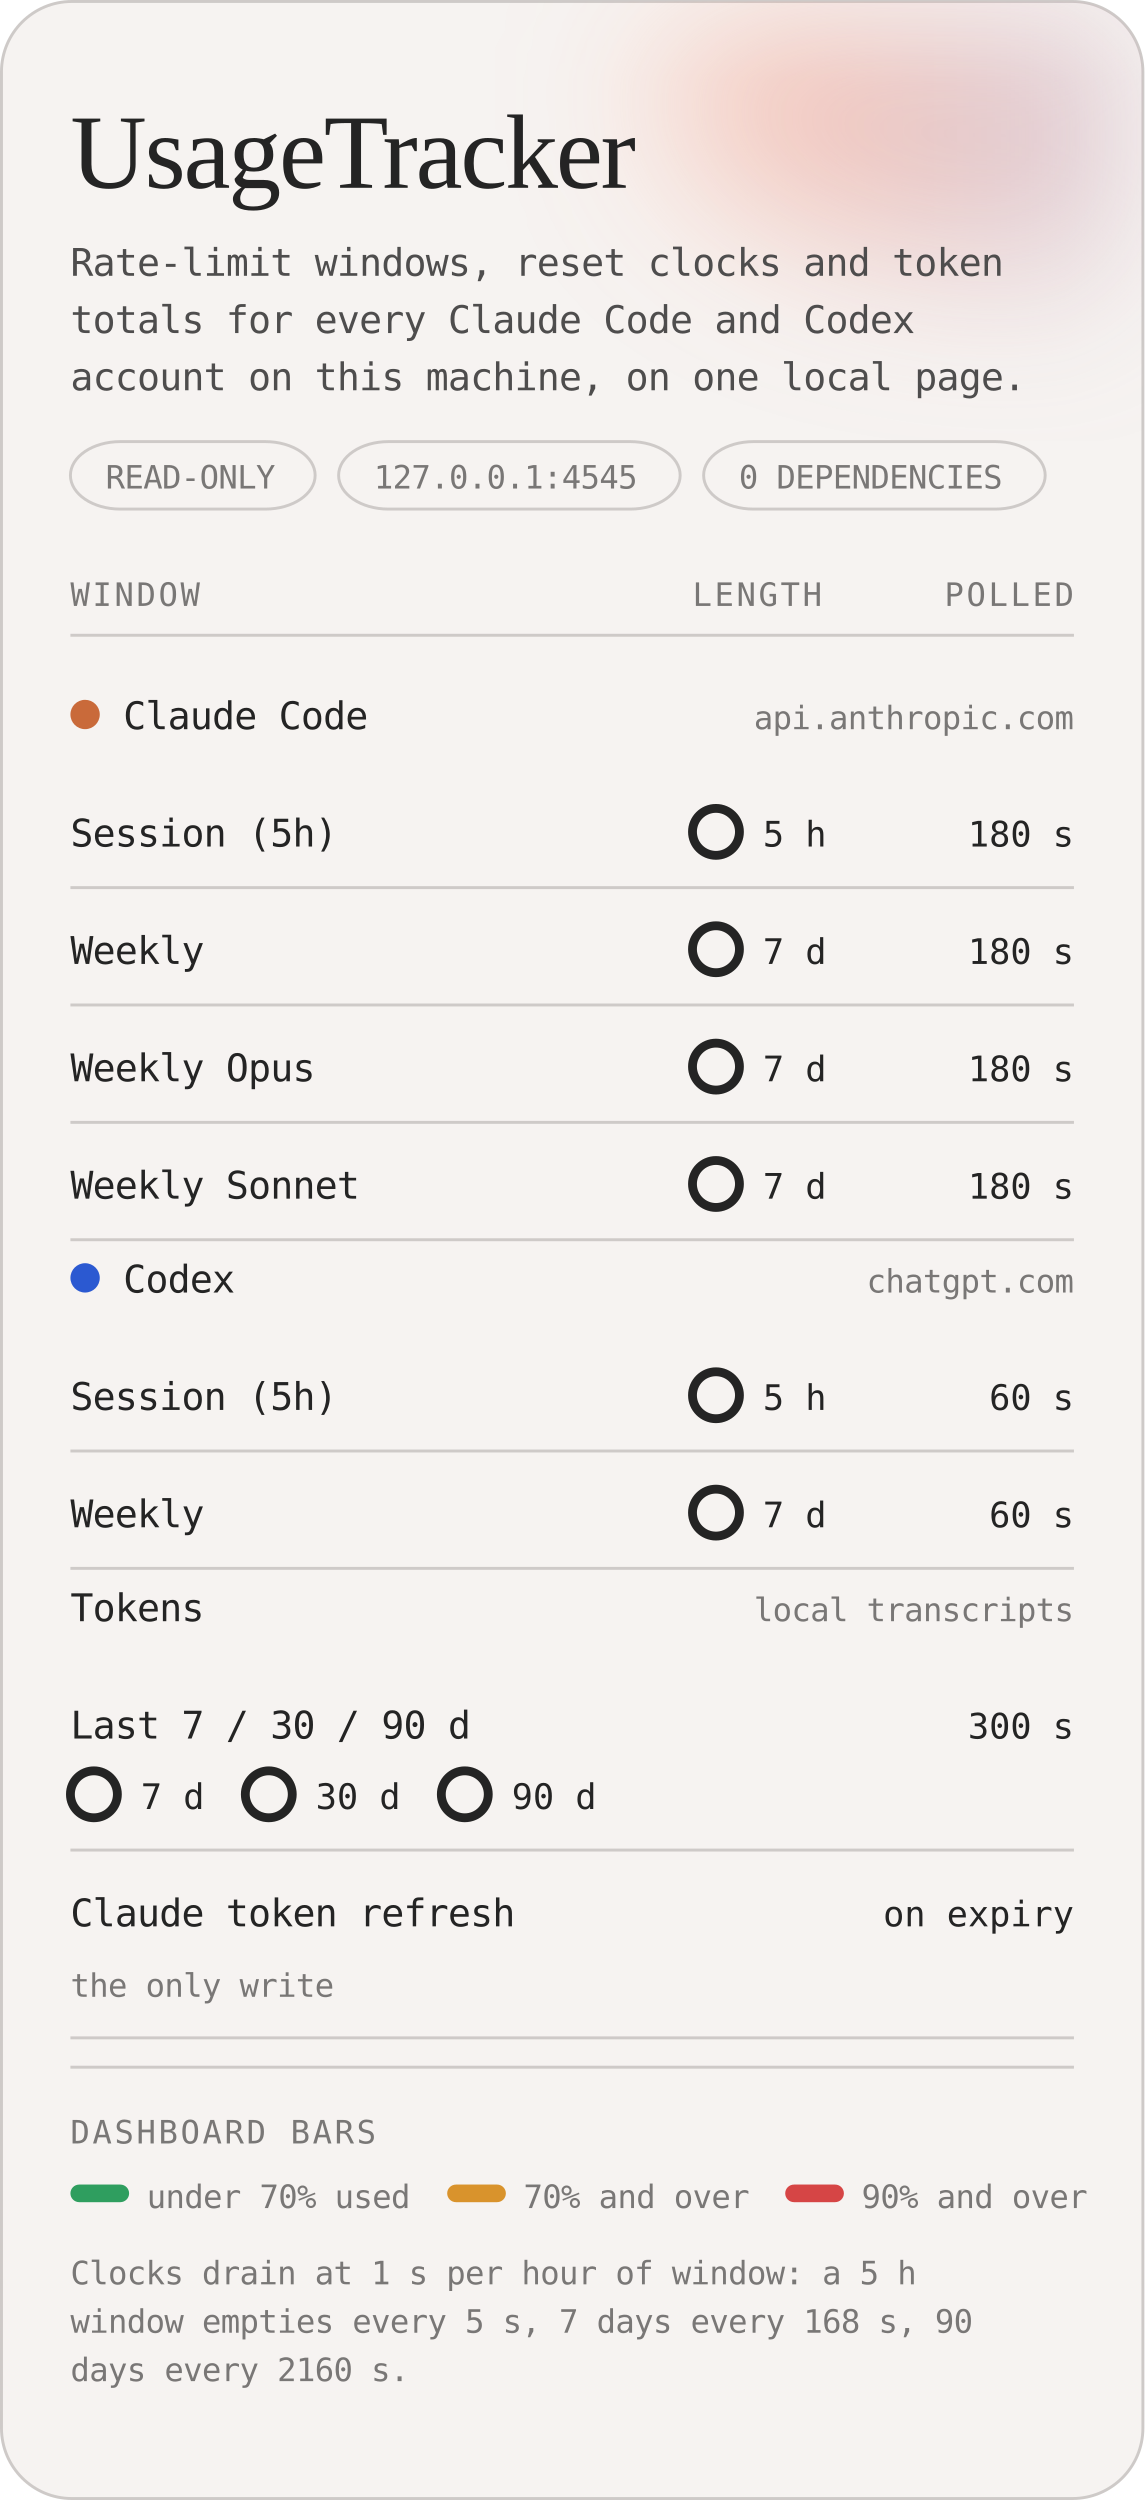
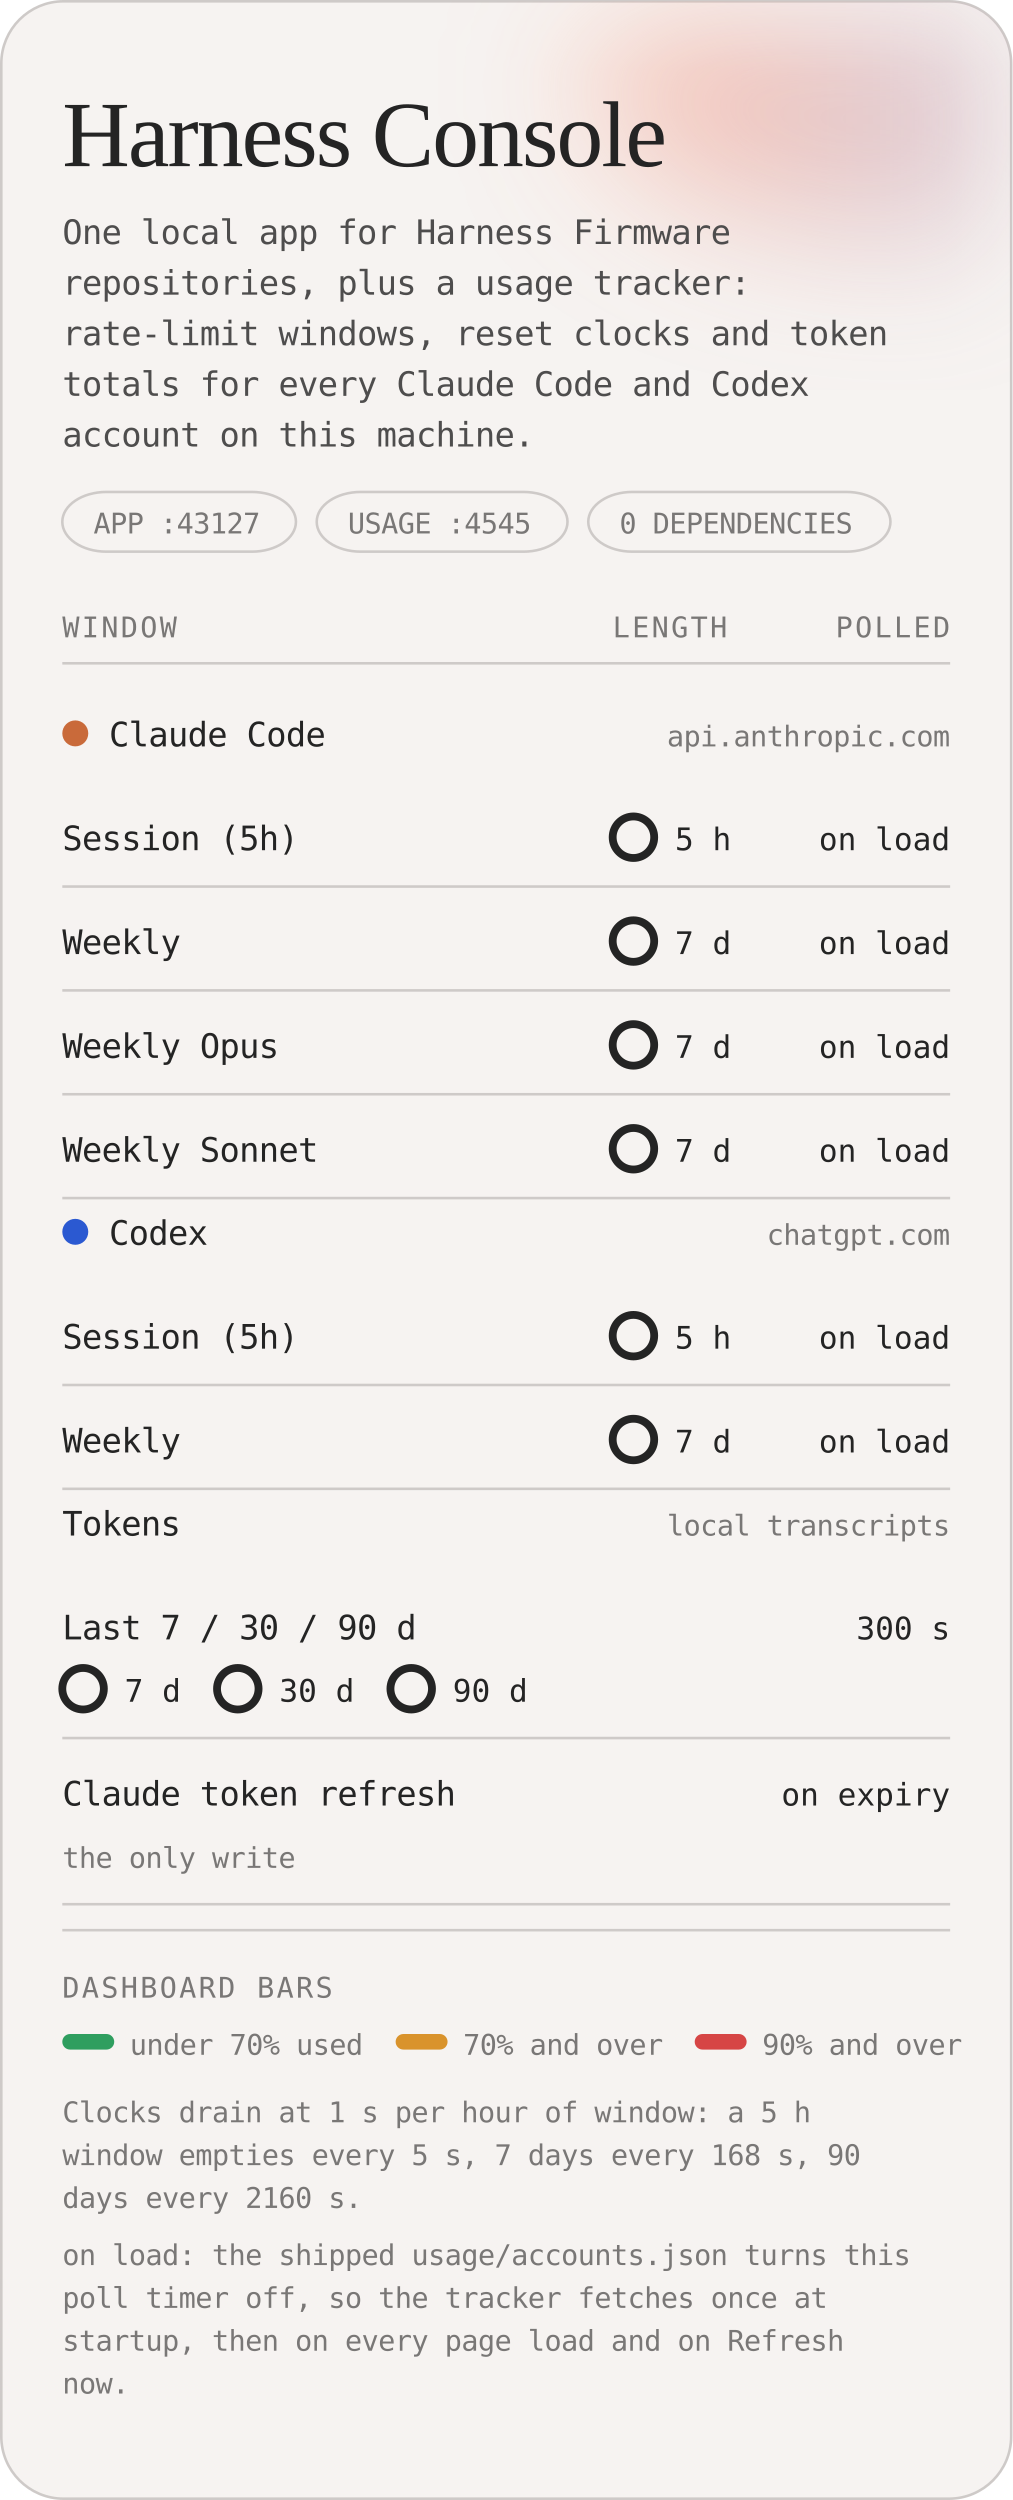
- <svg xmlns="http://www.w3.org/2000/svg" viewBox="0 0 390 852" width="390" height="852" role="img" aria-label="UsageTracker schedule board: 4 Claude Code rate-limit windows polled every 180 seconds, 2 Codex windows polled every 60 seconds, token totals over 7, 30 and 90 days rescanned every 300 seconds, and one write, the Claude token refresh.">
+ <svg xmlns="http://www.w3.org/2000/svg" viewBox="0 0 390 963" width="390" height="963" role="img" aria-label="Harness Console: the app on port 43127, the usage tracker on port 4545. Usage tracker schedule board: 4 Claude Code rate-limit windows fetched at startup, on page load and on Refresh now (poll timer off), 2 Codex windows fetched at startup, on page load and on Refresh now (poll timer off), token totals over 7, 30 and 90 days rescanned every 300 seconds, and one write, the Claude token refresh.">
  <style>
.ttl{font-family:'Untitled Serif',ui-serif,Georgia,Cambria,'Times New Roman',Times,serif;font-weight:400;fill:#242424;letter-spacing:-0.02em}
.lbl{font-family:'ABC Diatype Mono','JetBrains Mono','IBM Plex Mono',ui-monospace,'Cascadia Mono',Menlo,Consolas,monospace;fill:#242424;letter-spacing:-0.02em}
.bdy{font-family:'ABC Diatype Mono','JetBrains Mono','IBM Plex Mono',ui-monospace,'Cascadia Mono',Menlo,Consolas,monospace;fill:#4e4d4d;letter-spacing:-0.02em}
.mut{font-family:'ABC Diatype Mono','JetBrains Mono','IBM Plex Mono',ui-monospace,'Cascadia Mono',Menlo,Consolas,monospace;fill:#797776;letter-spacing:-0.02em}
.hd{font-family:'ABC Diatype Mono','JetBrains Mono','IBM Plex Mono',ui-monospace,'Cascadia Mono',Menlo,Consolas,monospace;fill:#797776;letter-spacing:0.08em}
.num{font-family:'ABC Diatype Mono','JetBrains Mono','IBM Plex Mono',ui-monospace,'Cascadia Mono',Menlo,Consolas,monospace;fill:#242424;font-variant-numeric:tabular-nums}
.rule{stroke:#cecac8;stroke-width:1}
.card{fill:#f6f3f1;stroke:#cecac8;stroke-width:1}
.pill{fill:none;stroke:#cecac8;stroke-width:1}
.face{fill:none;stroke:#e6e1dd;stroke-width:3}
.hand{fill:none;stroke:#242424;stroke-width:3;stroke-dasharray:50.27;stroke-dashoffset:0;animation-name:drain;animation-timing-function:linear;animation-iteration-count:infinite}
@keyframes drain{from{stroke-dashoffset:0}to{stroke-dashoffset:50.27}}
@media (prefers-reduced-motion:reduce){*{animation:none!important}.hand{stroke-dashoffset:0}}</style>
  <defs>
    <filter id="w" x="-50%" y="-50%" width="200%" height="200%">
      <feGaussianBlur stdDeviation="28" />
    </filter>
    <linearGradient id="g" x1="0" x2="1">
      <stop offset="0" stop-color="#ff9473" stop-opacity="0.55" />
      <stop offset="1" stop-color="#a0b5eb" stop-opacity="0.55" />
    </linearGradient>
    <clipPath id="c">
-       <rect x="0.5" y="0.5" width="389" height="851" rx="24" />
+       <rect x="0.5" y="0.5" width="389" height="962" rx="24" />
    </clipPath>
  </defs>
-   <rect x="0.5" y="0.5" width="389" height="851" rx="24" class="card" />
+   <rect x="0.5" y="0.5" width="389" height="962" rx="24" class="card" />
  <g clip-path="url(#c)">
    <ellipse cx="350" cy="30" rx="120" ry="60" fill="url(#g)" filter="url(#w)" />
  </g>
-   <text x="24" y="64" class="ttl" font-size="36">UsageTracker</text>
-   <text x="24" y="94" class="bdy" font-size="13">Rate-limit windows, reset clocks and token</text>
-   <text x="24" y="113.5" class="bdy" font-size="13">totals for every Claude Code and Codex</text>
-   <text x="24" y="133" class="bdy" font-size="13">account on this machine, on one local page.</text>
-   <rect x="24" y="150.5" width="83.4" height="23" rx="17" class="pill" />
-   <text x="36" y="166.5" class="mut" font-size="11">READ-ONLY</text>
-   <rect x="115.4" y="150.5" width="116.4" height="23" rx="17" class="pill" />
-   <text x="127.4" y="166.5" class="mut" font-size="11">127.0.0.1:4545</text>
-   <rect x="239.8" y="150.5" width="116.4" height="23" rx="17" class="pill" />
-   <text x="251.8" y="166.5" class="mut" font-size="11">0 DEPENDENCIES</text>
-   <text x="24" y="206.5" text-anchor="start" class="hd" font-size="11">WINDOW</text>
-   <text x="236" y="206.5" text-anchor="start" class="hd" font-size="11">LENGTH</text>
-   <text x="366" y="206.5" text-anchor="end" class="hd" font-size="11">POLLED</text>
-   <line x1="24" x2="366" y1="216.5" y2="216.5" class="rule" />
-   <circle cx="29" cy="243.5" r="5" fill="#c96a3a" />
-   <text x="42" y="248.5" class="lbl" font-size="13">Claude Code</text>
-   <text x="366" y="248.5" text-anchor="end" class="mut" font-size="11">api.anthropic.com</text>
-   <text x="24" y="288.5" class="lbl" font-size="13">Session (5h)</text>
-   <g transform="rotate(-90 244 283.5)">
-     <circle cx="244" cy="283.5" r="8" class="face" />
-     <circle cx="244" cy="283.5" r="8" class="hand" style="animation-duration:5s" />
+   <text x="24" y="64" class="ttl" font-size="36">Harness Console</text>
+   <text x="24" y="94" class="bdy" font-size="13">One local app for Harness Firmware</text>
+   <text x="24" y="113.5" class="bdy" font-size="13">repositories, plus a usage tracker:</text>
+   <text x="24" y="133" class="bdy" font-size="13">rate-limit windows, reset clocks and token</text>
+   <text x="24" y="152.5" class="bdy" font-size="13">totals for every Claude Code and Codex</text>
+   <text x="24" y="172" class="bdy" font-size="13">account on this machine.</text>
+   <rect x="24" y="189.5" width="90" height="23" rx="17" class="pill" />
+   <text x="36" y="205.5" class="mut" font-size="11">APP :43127</text>
+   <rect x="122" y="189.5" width="96.6" height="23" rx="17" class="pill" />
+   <text x="134" y="205.5" class="mut" font-size="11">USAGE :4545</text>
+   <rect x="226.6" y="189.5" width="116.4" height="23" rx="17" class="pill" />
+   <text x="238.6" y="205.5" class="mut" font-size="11">0 DEPENDENCIES</text>
+   <text x="24" y="245.5" text-anchor="start" class="hd" font-size="11">WINDOW</text>
+   <text x="236" y="245.5" text-anchor="start" class="hd" font-size="11">LENGTH</text>
+   <text x="366" y="245.5" text-anchor="end" class="hd" font-size="11">POLLED</text>
+   <line x1="24" x2="366" y1="255.5" y2="255.5" class="rule" />
+   <circle cx="29" cy="282.5" r="5" fill="#c96a3a" />
+   <text x="42" y="287.5" class="lbl" font-size="13">Claude Code</text>
+   <text x="366" y="287.5" text-anchor="end" class="mut" font-size="11">api.anthropic.com</text>
+   <text x="24" y="327.5" class="lbl" font-size="13">Session (5h)</text>
+   <g transform="rotate(-90 244 322.5)">
+     <circle cx="244" cy="322.5" r="8" class="face" />
+     <circle cx="244" cy="322.5" r="8" class="hand" style="animation-duration:5s" />
  </g>
-   <text x="260" y="288.5" class="num" font-size="12">5 h</text>
-   <text x="366" y="288.5" text-anchor="end" class="num" font-size="12">180 s</text>
-   <line x1="24" x2="366" y1="302.5" y2="302.5" class="rule" />
-   <text x="24" y="328.5" class="lbl" font-size="13">Weekly</text>
-   <g transform="rotate(-90 244 323.5)">
-     <circle cx="244" cy="323.5" r="8" class="face" />
-     <circle cx="244" cy="323.5" r="8" class="hand" style="animation-duration:168s" />
+   <text x="260" y="327.5" class="num" font-size="12">5 h</text>
+   <text x="366" y="327.5" text-anchor="end" class="num" font-size="12">on load</text>
+   <line x1="24" x2="366" y1="341.5" y2="341.5" class="rule" />
+   <text x="24" y="367.5" class="lbl" font-size="13">Weekly</text>
+   <g transform="rotate(-90 244 362.5)">
+     <circle cx="244" cy="362.5" r="8" class="face" />
+     <circle cx="244" cy="362.5" r="8" class="hand" style="animation-duration:168s" />
  </g>
-   <text x="260" y="328.5" class="num" font-size="12">7 d</text>
-   <text x="366" y="328.5" text-anchor="end" class="num" font-size="12">180 s</text>
-   <line x1="24" x2="366" y1="342.5" y2="342.5" class="rule" />
-   <text x="24" y="368.5" class="lbl" font-size="13">Weekly Opus</text>
-   <g transform="rotate(-90 244 363.5)">
-     <circle cx="244" cy="363.5" r="8" class="face" />
-     <circle cx="244" cy="363.5" r="8" class="hand" style="animation-duration:168s" />
+   <text x="260" y="367.5" class="num" font-size="12">7 d</text>
+   <text x="366" y="367.5" text-anchor="end" class="num" font-size="12">on load</text>
+   <line x1="24" x2="366" y1="381.5" y2="381.5" class="rule" />
+   <text x="24" y="407.5" class="lbl" font-size="13">Weekly Opus</text>
+   <g transform="rotate(-90 244 402.5)">
+     <circle cx="244" cy="402.5" r="8" class="face" />
+     <circle cx="244" cy="402.5" r="8" class="hand" style="animation-duration:168s" />
  </g>
-   <text x="260" y="368.5" class="num" font-size="12">7 d</text>
-   <text x="366" y="368.5" text-anchor="end" class="num" font-size="12">180 s</text>
-   <line x1="24" x2="366" y1="382.5" y2="382.5" class="rule" />
-   <text x="24" y="408.5" class="lbl" font-size="13">Weekly Sonnet</text>
-   <g transform="rotate(-90 244 403.5)">
-     <circle cx="244" cy="403.5" r="8" class="face" />
-     <circle cx="244" cy="403.5" r="8" class="hand" style="animation-duration:168s" />
+   <text x="260" y="407.5" class="num" font-size="12">7 d</text>
+   <text x="366" y="407.5" text-anchor="end" class="num" font-size="12">on load</text>
+   <line x1="24" x2="366" y1="421.5" y2="421.5" class="rule" />
+   <text x="24" y="447.5" class="lbl" font-size="13">Weekly Sonnet</text>
+   <g transform="rotate(-90 244 442.5)">
+     <circle cx="244" cy="442.5" r="8" class="face" />
+     <circle cx="244" cy="442.5" r="8" class="hand" style="animation-duration:168s" />
  </g>
-   <text x="260" y="408.5" class="num" font-size="12">7 d</text>
-   <text x="366" y="408.5" text-anchor="end" class="num" font-size="12">180 s</text>
-   <line x1="24" x2="366" y1="422.5" y2="422.5" class="rule" />
-   <circle cx="29" cy="435.5" r="5" fill="#2b59d1" />
-   <text x="42" y="440.5" class="lbl" font-size="13">Codex</text>
-   <text x="366" y="440.5" text-anchor="end" class="mut" font-size="11">chatgpt.com</text>
-   <text x="24" y="480.5" class="lbl" font-size="13">Session (5h)</text>
-   <g transform="rotate(-90 244 475.5)">
-     <circle cx="244" cy="475.5" r="8" class="face" />
-     <circle cx="244" cy="475.5" r="8" class="hand" style="animation-duration:5s" />
+   <text x="260" y="447.5" class="num" font-size="12">7 d</text>
+   <text x="366" y="447.5" text-anchor="end" class="num" font-size="12">on load</text>
+   <line x1="24" x2="366" y1="461.5" y2="461.5" class="rule" />
+   <circle cx="29" cy="474.5" r="5" fill="#2b59d1" />
+   <text x="42" y="479.5" class="lbl" font-size="13">Codex</text>
+   <text x="366" y="479.5" text-anchor="end" class="mut" font-size="11">chatgpt.com</text>
+   <text x="24" y="519.5" class="lbl" font-size="13">Session (5h)</text>
+   <g transform="rotate(-90 244 514.5)">
+     <circle cx="244" cy="514.5" r="8" class="face" />
+     <circle cx="244" cy="514.5" r="8" class="hand" style="animation-duration:5s" />
  </g>
-   <text x="260" y="480.5" class="num" font-size="12">5 h</text>
-   <text x="366" y="480.5" text-anchor="end" class="num" font-size="12">60 s</text>
-   <line x1="24" x2="366" y1="494.5" y2="494.5" class="rule" />
-   <text x="24" y="520.5" class="lbl" font-size="13">Weekly</text>
-   <g transform="rotate(-90 244 515.5)">
-     <circle cx="244" cy="515.5" r="8" class="face" />
-     <circle cx="244" cy="515.5" r="8" class="hand" style="animation-duration:168s" />
+   <text x="260" y="519.5" class="num" font-size="12">5 h</text>
+   <text x="366" y="519.5" text-anchor="end" class="num" font-size="12">on load</text>
+   <line x1="24" x2="366" y1="533.5" y2="533.5" class="rule" />
+   <text x="24" y="559.5" class="lbl" font-size="13">Weekly</text>
+   <g transform="rotate(-90 244 554.5)">
+     <circle cx="244" cy="554.5" r="8" class="face" />
+     <circle cx="244" cy="554.5" r="8" class="hand" style="animation-duration:168s" />
  </g>
-   <text x="260" y="520.5" class="num" font-size="12">7 d</text>
-   <text x="366" y="520.5" text-anchor="end" class="num" font-size="12">60 s</text>
-   <line x1="24" x2="366" y1="534.5" y2="534.5" class="rule" />
-   <text x="24" y="552.5" class="lbl" font-size="13">Tokens</text>
-   <text x="366" y="552.5" text-anchor="end" class="mut" font-size="11">local transcripts</text>
-   <text x="24" y="592.5" class="lbl" font-size="13">Last 7 / 30 / 90 d</text>
-   <text x="366" y="592.5" text-anchor="end" class="num" font-size="12">300 s</text>
-   <g transform="rotate(-90 32 611.5)">
-     <circle cx="32" cy="611.5" r="8" class="face" />
-     <circle cx="32" cy="611.5" r="8" class="hand" style="animation-duration:168s" />
+   <text x="260" y="559.5" class="num" font-size="12">7 d</text>
+   <text x="366" y="559.5" text-anchor="end" class="num" font-size="12">on load</text>
+   <line x1="24" x2="366" y1="573.5" y2="573.5" class="rule" />
+   <text x="24" y="591.5" class="lbl" font-size="13">Tokens</text>
+   <text x="366" y="591.5" text-anchor="end" class="mut" font-size="11">local transcripts</text>
+   <text x="24" y="631.5" class="lbl" font-size="13">Last 7 / 30 / 90 d</text>
+   <text x="366" y="631.5" text-anchor="end" class="num" font-size="12">300 s</text>
+   <g transform="rotate(-90 32 650.5)">
+     <circle cx="32" cy="650.5" r="8" class="face" />
+     <circle cx="32" cy="650.5" r="8" class="hand" style="animation-duration:168s" />
  </g>
-   <text x="48" y="616.5" class="num" font-size="12">7 d</text>
-   <g transform="rotate(-90 91.6 611.5)">
-     <circle cx="91.6" cy="611.5" r="8" class="face" />
-     <circle cx="91.6" cy="611.5" r="8" class="hand" style="animation-duration:720s" />
+   <text x="48" y="655.5" class="num" font-size="12">7 d</text>
+   <g transform="rotate(-90 91.6 650.5)">
+     <circle cx="91.6" cy="650.5" r="8" class="face" />
+     <circle cx="91.6" cy="650.5" r="8" class="hand" style="animation-duration:720s" />
  </g>
-   <text x="107.6" y="616.5" class="num" font-size="12">30 d</text>
-   <g transform="rotate(-90 158.4 611.5)">
-     <circle cx="158.4" cy="611.5" r="8" class="face" />
-     <circle cx="158.4" cy="611.5" r="8" class="hand" style="animation-duration:2160s" />
+   <text x="107.6" y="655.5" class="num" font-size="12">30 d</text>
+   <g transform="rotate(-90 158.4 650.5)">
+     <circle cx="158.4" cy="650.5" r="8" class="face" />
+     <circle cx="158.4" cy="650.5" r="8" class="hand" style="animation-duration:2160s" />
  </g>
-   <text x="174.4" y="616.5" class="num" font-size="12">90 d</text>
-   <line x1="24" x2="366" y1="630.5" y2="630.5" class="rule" />
-   <text x="24" y="656.5" class="lbl" font-size="13">Claude token refresh</text>
-   <text x="366" y="656.5" text-anchor="end" class="num" font-size="12">on expiry</text>
-   <text x="24" y="680.5" class="mut" font-size="11">the only write</text>
-   <line x1="24" x2="366" y1="694.5" y2="694.5" class="rule" />
-   <line x1="24" x2="366" y1="704.5" y2="704.5" class="rule" />
-   <text x="24" y="730.5" class="hd" font-size="11">DASHBOARD BARS</text>
-   <rect x="24" y="744.5" width="20" height="6" rx="3" fill="#2f9e5f" />
-   <text x="50" y="752.5" class="mut" font-size="11">under 70% used</text>
-   <rect x="152.4" y="744.5" width="20" height="6" rx="3" fill="#d9932c" />
-   <text x="178.4" y="752.5" class="mut" font-size="11">70% and over</text>
-   <rect x="267.6" y="744.5" width="20" height="6" rx="3" fill="#d64545" />
-   <text x="293.6" y="752.5" class="mut" font-size="11">90% and over</text>
-   <text x="24" y="778.5" class="mut" font-size="11">Clocks drain at 1 s per hour of window: a 5 h</text>
-   <text x="24" y="795" class="mut" font-size="11">window empties every 5 s, 7 days every 168 s, 90</text>
-   <text x="24" y="811.5" class="mut" font-size="11">days every 2160 s.</text>
+   <text x="174.4" y="655.5" class="num" font-size="12">90 d</text>
+   <line x1="24" x2="366" y1="669.5" y2="669.5" class="rule" />
+   <text x="24" y="695.5" class="lbl" font-size="13">Claude token refresh</text>
+   <text x="366" y="695.5" text-anchor="end" class="num" font-size="12">on expiry</text>
+   <text x="24" y="719.5" class="mut" font-size="11">the only write</text>
+   <line x1="24" x2="366" y1="733.5" y2="733.5" class="rule" />
+   <line x1="24" x2="366" y1="743.5" y2="743.5" class="rule" />
+   <text x="24" y="769.5" class="hd" font-size="11">DASHBOARD BARS</text>
+   <rect x="24" y="783.5" width="20" height="6" rx="3" fill="#2f9e5f" />
+   <text x="50" y="791.5" class="mut" font-size="11">under 70% used</text>
+   <rect x="152.4" y="783.5" width="20" height="6" rx="3" fill="#d9932c" />
+   <text x="178.4" y="791.5" class="mut" font-size="11">70% and over</text>
+   <rect x="267.6" y="783.5" width="20" height="6" rx="3" fill="#d64545" />
+   <text x="293.6" y="791.5" class="mut" font-size="11">90% and over</text>
+   <text x="24" y="817.5" class="mut" font-size="11">Clocks drain at 1 s per hour of window: a 5 h</text>
+   <text x="24" y="834" class="mut" font-size="11">window empties every 5 s, 7 days every 168 s, 90</text>
+   <text x="24" y="850.5" class="mut" font-size="11">days every 2160 s.</text>
+   <text x="24" y="872.5" class="mut" font-size="11">on load: the shipped usage/accounts.json turns this</text>
+   <text x="24" y="889" class="mut" font-size="11">poll timer off, so the tracker fetches once at</text>
+   <text x="24" y="905.5" class="mut" font-size="11">startup, then on every page load and on Refresh</text>
+   <text x="24" y="922" class="mut" font-size="11">now.</text>
</svg>
